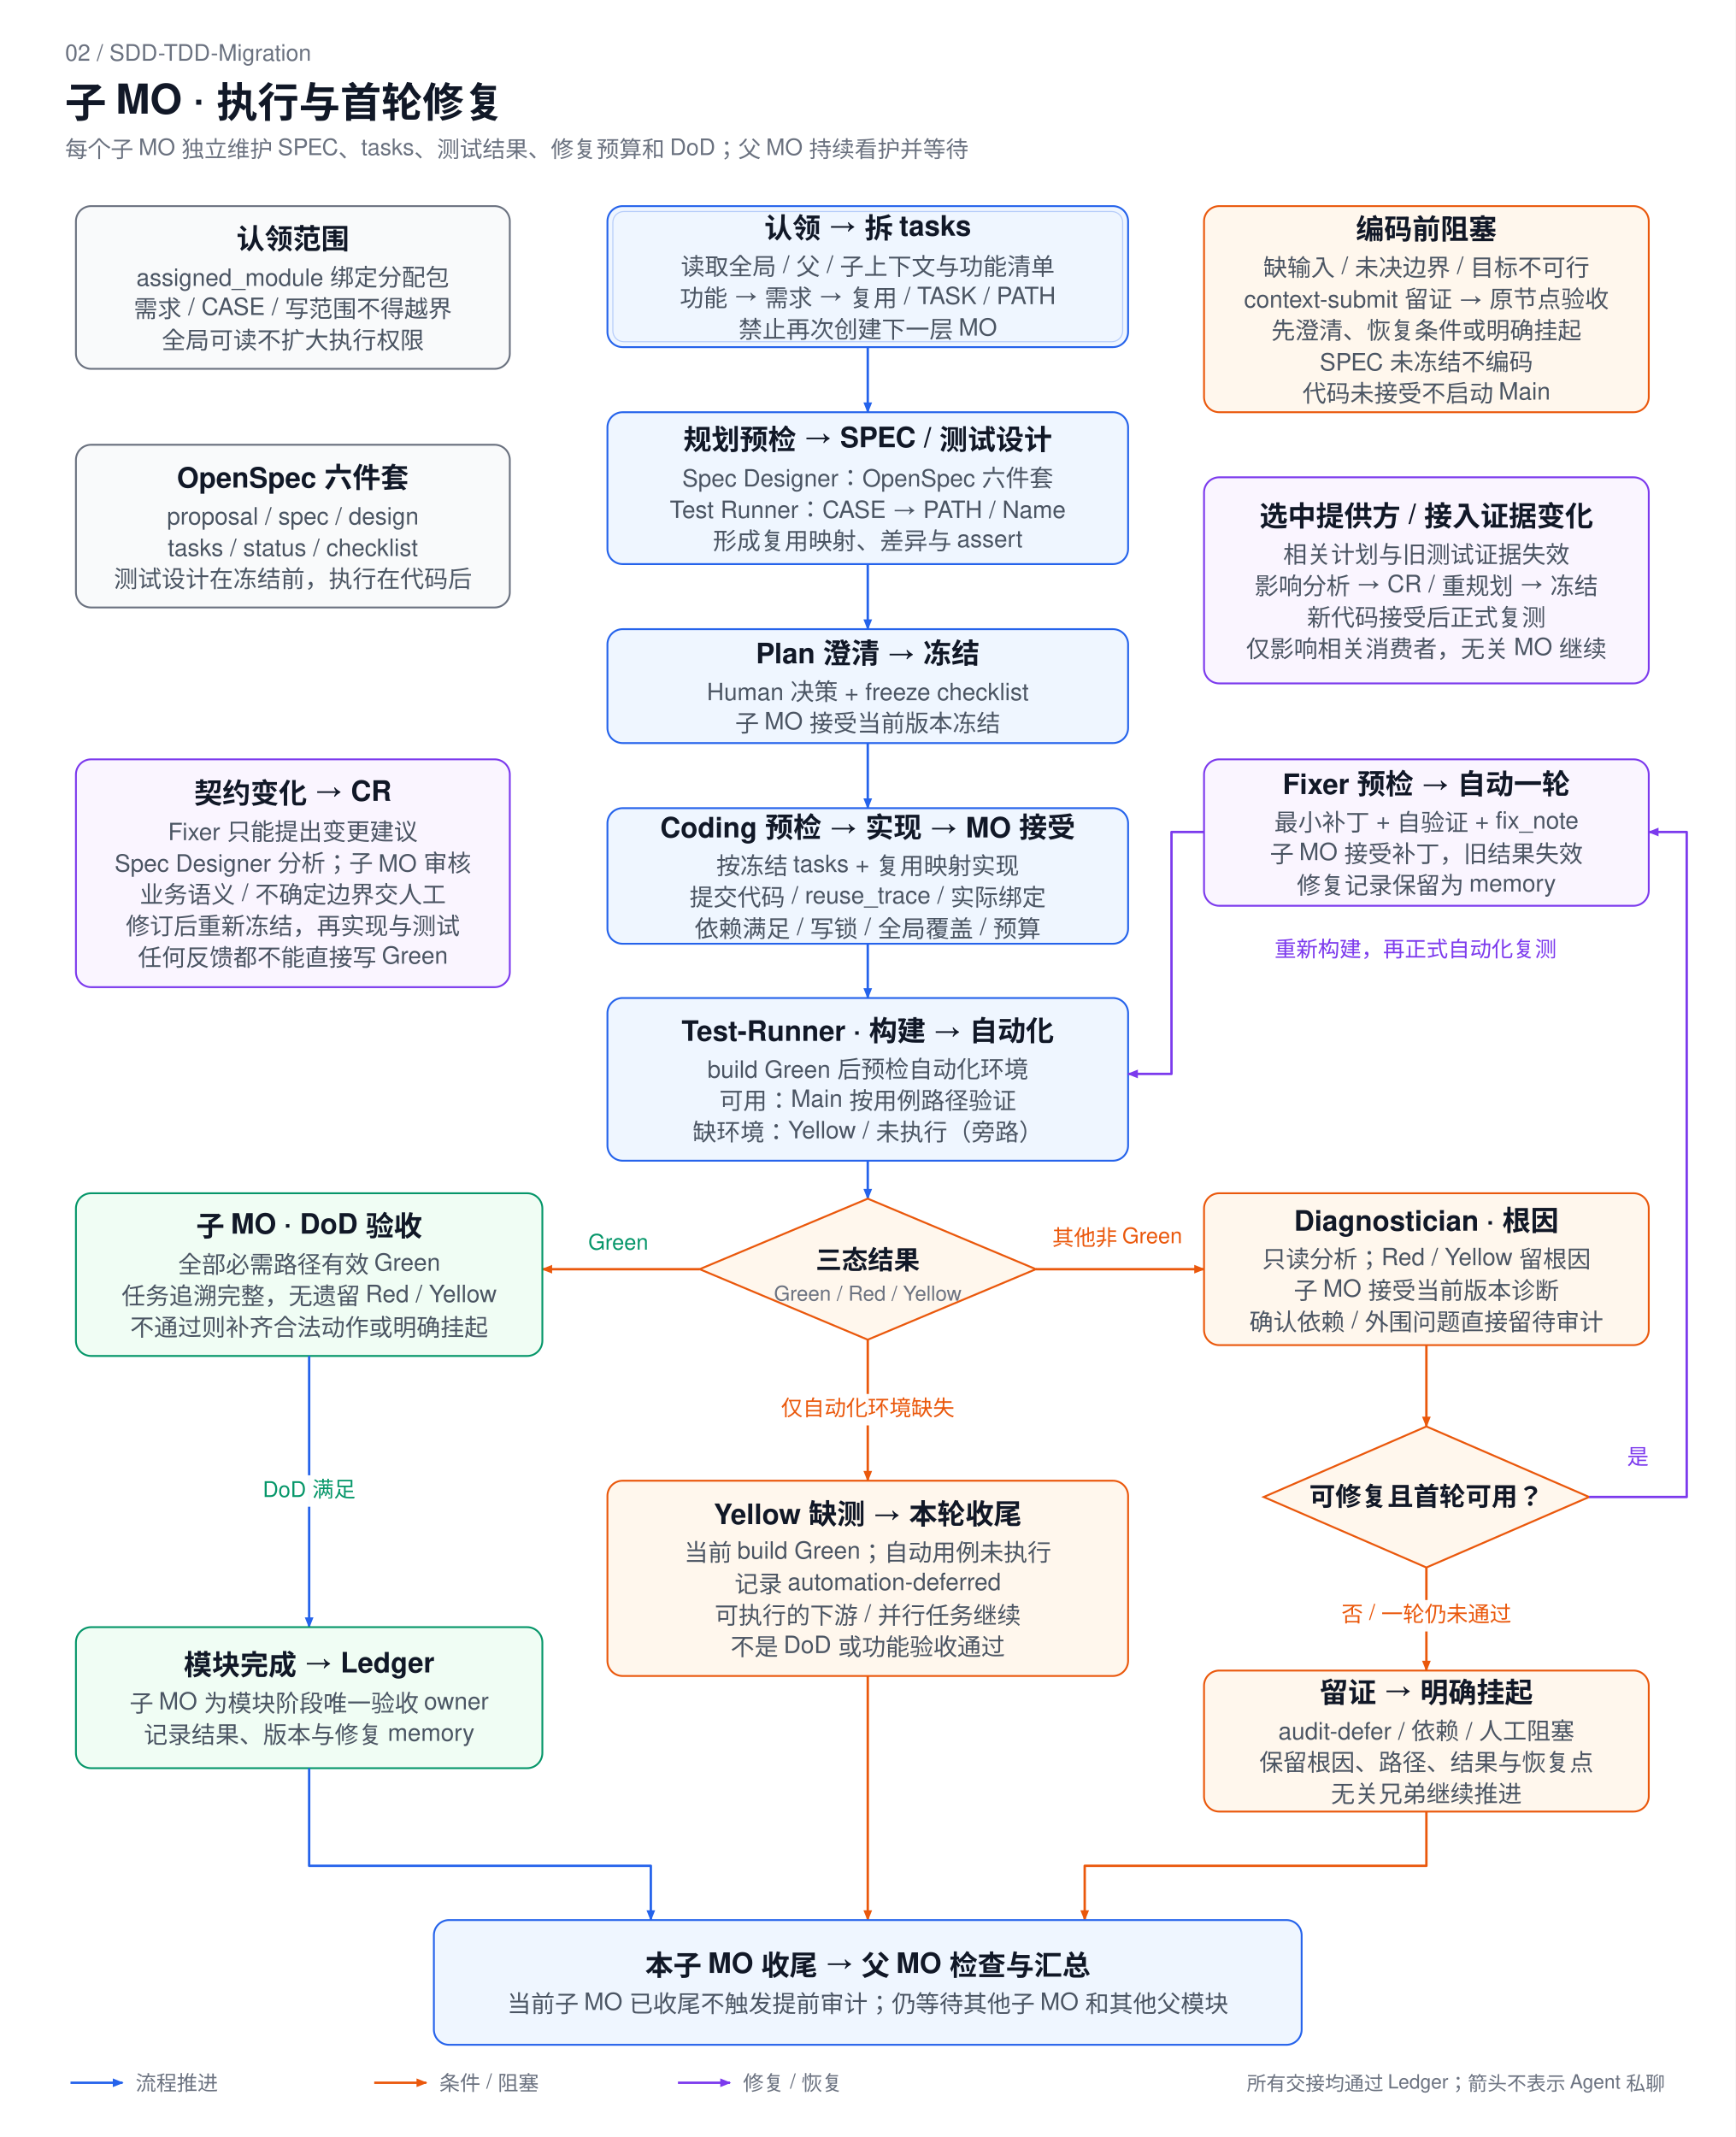
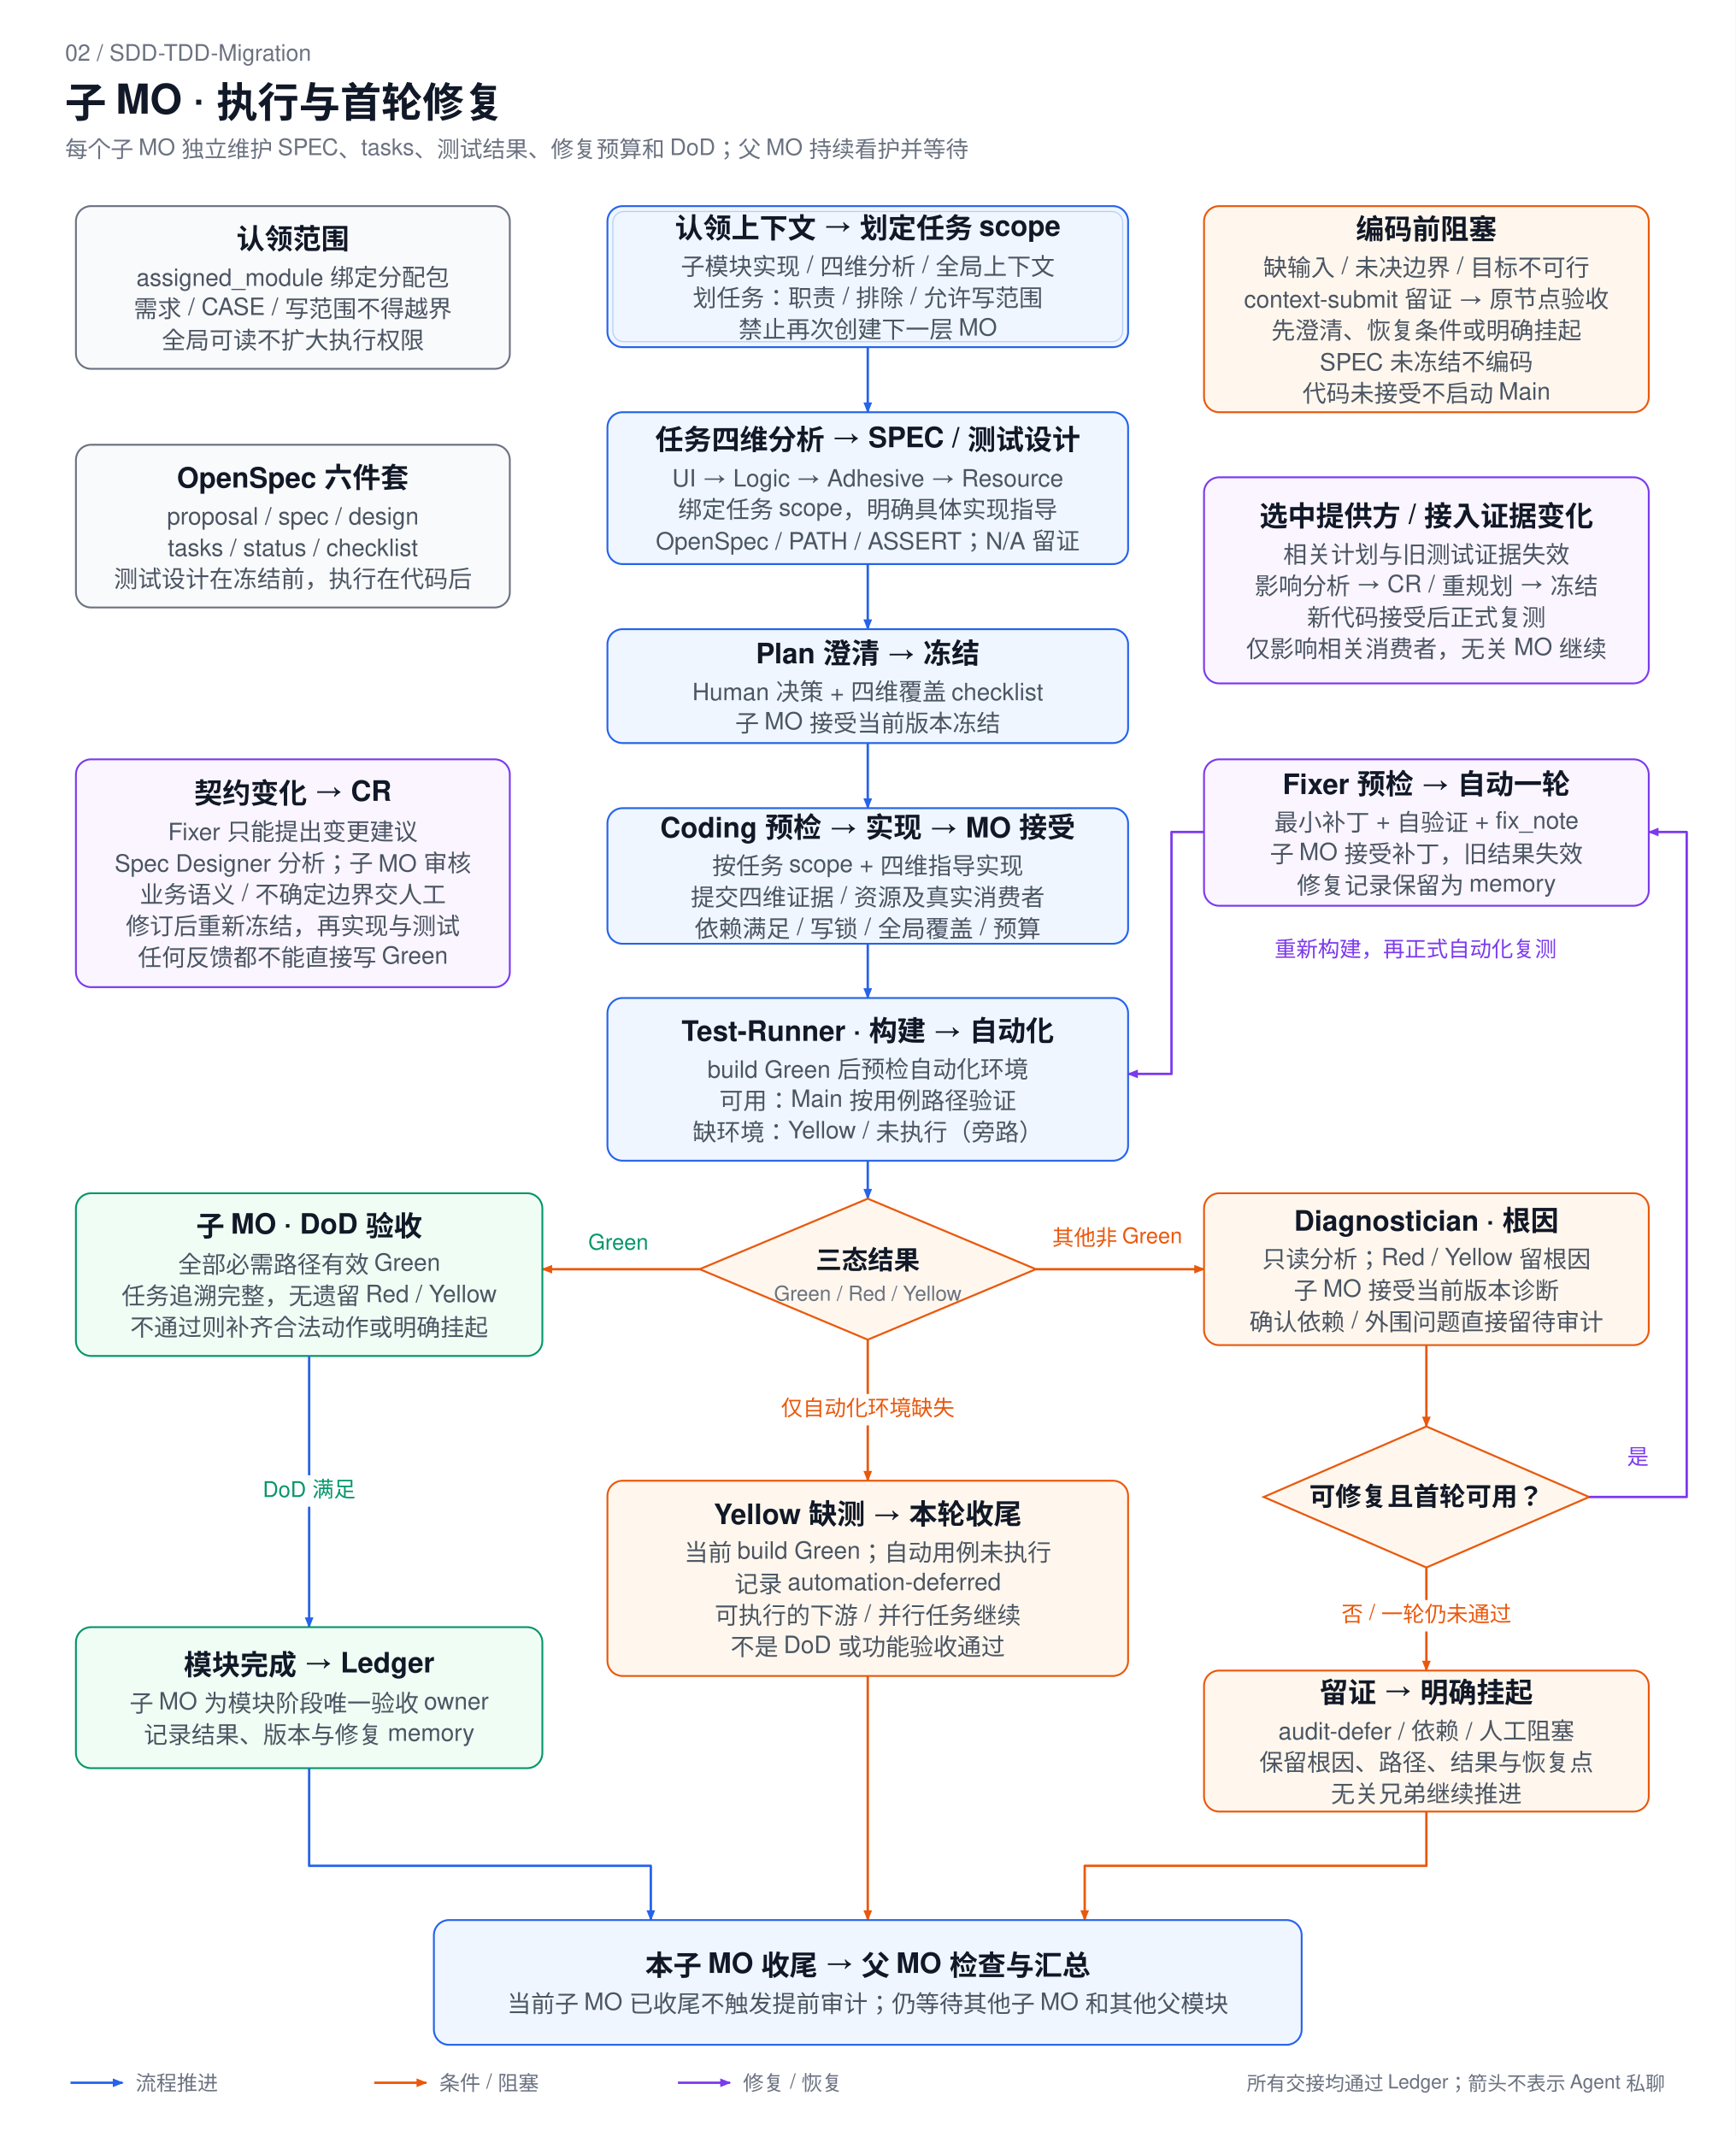
<svg xmlns="http://www.w3.org/2000/svg" width="1600" height="1970" viewBox="0 0 1600 1970" role="img" aria-labelledby="title desc">
  <style>text {font-family: "Helvetica Neue", Helvetica, Arial, "PingFang SC", "Microsoft YaHei", sans-serif;}</style>
  <defs>
    <marker id="arrow-blue" markerWidth="10" markerHeight="8" refX="9" refY="4" orient="auto" markerUnits="userSpaceOnUse">
      <path d="M0,0 L10,4 L0,8 Z" fill="#2563eb" />
    </marker>
    <marker id="arrow-orange" markerWidth="10" markerHeight="8" refX="9" refY="4" orient="auto" markerUnits="userSpaceOnUse">
      <path d="M0,0 L10,4 L0,8 Z" fill="#ea580c" />
    </marker>
    <marker id="arrow-green" markerWidth="10" markerHeight="8" refX="9" refY="4" orient="auto" markerUnits="userSpaceOnUse">
      <path d="M0,0 L10,4 L0,8 Z" fill="#059669" />
    </marker>
    <marker id="arrow-purple" markerWidth="10" markerHeight="8" refX="9" refY="4" orient="auto" markerUnits="userSpaceOnUse">
      <path d="M0,0 L10,4 L0,8 Z" fill="#7c3aed" />
    </marker>
    <marker id="arrow-gray" markerWidth="10" markerHeight="8" refX="9" refY="4" orient="auto" markerUnits="userSpaceOnUse">
      <path d="M0,0 L10,4 L0,8 Z" fill="#6b7280" />
    </marker>
  </defs>
  <rect width="1600" height="1970" fill="white" />
  <text x="60" y="56" font-size="21.00" fill="#6b7280" text-anchor="start" font-weight="400">02  /  SDD-TDD-Migration</text>
  <text x="60" y="108" font-size="38.00" fill="#111827" text-anchor="start" font-weight="700">子 MO · 执行与首轮修复</text>
  <text x="60" y="145" font-size="21.00" fill="#6b7280" text-anchor="start" font-weight="400">每个子 MO 独立维护 SPEC、tasks、测试结果、修复预算和 DoD；父 MO 持续看护并等待</text>
  <rect x="560" y="190" width="480" height="130" rx="14" fill="#eff6ff" stroke="#2563eb" stroke-width="1.7" />
  <rect x="565" y="195" width="470" height="120" rx="10" fill="none" stroke="#2563eb" stroke-opacity="0.28" />
-   <text x="800.0" y="219.5" font-size="26.00" fill="#111827" text-anchor="middle" font-weight="650">认领 → 拆 tasks</text>
-   <text x="800.0" y="253.5" font-size="22.00" fill="#4b5563" text-anchor="middle" font-weight="400">读取全局 / 父 / 子上下文与功能清单</text>
-   <text x="800.0" y="282.5" font-size="22.00" fill="#4b5563" text-anchor="middle" font-weight="400">功能 → 需求 → 复用 / TASK / PATH</text>
+   <text x="800.0" y="219.5" font-size="26.00" fill="#111827" text-anchor="middle" font-weight="650">认领上下文 → 划定任务 scope</text>
+   <text x="800.0" y="253.5" font-size="22.00" fill="#4b5563" text-anchor="middle" font-weight="400">子模块实现 / 四维分析 / 全局上下文</text>
+   <text x="800.0" y="282.5" font-size="22.00" fill="#4b5563" text-anchor="middle" font-weight="400">划任务：职责 / 排除 / 允许写范围</text>
  <text x="800.0" y="311.5" font-size="22.00" fill="#4b5563" text-anchor="middle" font-weight="400">禁止再次创建下一层 MO</text>
  <path d="M800,320 L800,380" fill="none" stroke="#2563eb" stroke-width="2.2" stroke-linejoin="round" marker-end="url(#arrow-blue)" />
  <rect x="560" y="380" width="480" height="140" rx="14" fill="#eff6ff" stroke="#2563eb" stroke-width="1.7" />
-   <text x="800.0" y="414.5" font-size="26.00" fill="#111827" text-anchor="middle" font-weight="650">规划预检 → SPEC / 测试设计</text>
-   <text x="800.0" y="448.5" font-size="22.00" fill="#4b5563" text-anchor="middle" font-weight="400">Spec Designer：OpenSpec 六件套</text>
-   <text x="800.0" y="477.5" font-size="22.00" fill="#4b5563" text-anchor="middle" font-weight="400">Test Runner：CASE → PATH / Name</text>
-   <text x="800.0" y="506.5" font-size="22.00" fill="#4b5563" text-anchor="middle" font-weight="400">形成复用映射、差异与 assert</text>
+   <text x="800.0" y="414.5" font-size="26.00" fill="#111827" text-anchor="middle" font-weight="650">任务四维分析 → SPEC / 测试设计</text>
+   <text x="800.0" y="448.5" font-size="22.00" fill="#4b5563" text-anchor="middle" font-weight="400">UI → Logic → Adhesive → Resource</text>
+   <text x="800.0" y="477.5" font-size="22.00" fill="#4b5563" text-anchor="middle" font-weight="400">绑定任务 scope，明确具体实现指导</text>
+   <text x="800.0" y="506.5" font-size="22.00" fill="#4b5563" text-anchor="middle" font-weight="400">OpenSpec / PATH / ASSERT；N/A 留证</text>
  <path d="M800,520 L800,580" fill="none" stroke="#2563eb" stroke-width="2.2" stroke-linejoin="round" marker-end="url(#arrow-blue)" />
  <rect x="560" y="580" width="480" height="105" rx="14" fill="#eff6ff" stroke="#2563eb" stroke-width="1.7" />
  <text x="800.0" y="611.5" font-size="26.00" fill="#111827" text-anchor="middle" font-weight="650">Plan 澄清 → 冻结</text>
-   <text x="800.0" y="645.5" font-size="22.00" fill="#4b5563" text-anchor="middle" font-weight="400">Human 决策 + freeze checklist</text>
+   <text x="800.0" y="645.5" font-size="22.00" fill="#4b5563" text-anchor="middle" font-weight="400">Human 决策 + 四维覆盖 checklist</text>
  <text x="800.0" y="674.5" font-size="22.00" fill="#4b5563" text-anchor="middle" font-weight="400">子 MO 接受当前版本冻结</text>
  <path d="M800,685 L800,745" fill="none" stroke="#2563eb" stroke-width="2.2" stroke-linejoin="round" marker-end="url(#arrow-blue)" />
  <rect x="560" y="745" width="480" height="125" rx="14" fill="#eff6ff" stroke="#2563eb" stroke-width="1.7" />
  <text x="800.0" y="772.0" font-size="26.00" fill="#111827" text-anchor="middle" font-weight="650">Coding 预检 → 实现 → MO 接受</text>
-   <text x="800.0" y="806.0" font-size="22.00" fill="#4b5563" text-anchor="middle" font-weight="400">按冻结 tasks + 复用映射实现</text>
-   <text x="800.0" y="835.0" font-size="22.00" fill="#4b5563" text-anchor="middle" font-weight="400">提交代码 / reuse_trace / 实际绑定</text>
+   <text x="800.0" y="806.0" font-size="22.00" fill="#4b5563" text-anchor="middle" font-weight="400">按任务 scope + 四维指导实现</text>
+   <text x="800.0" y="835.0" font-size="22.00" fill="#4b5563" text-anchor="middle" font-weight="400">提交四维证据 / 资源及真实消费者</text>
  <text x="800.0" y="864.0" font-size="22.00" fill="#4b5563" text-anchor="middle" font-weight="400">依赖满足 / 写锁 / 全局覆盖 / 预算</text>
  <path d="M800,870 L800,920" fill="none" stroke="#2563eb" stroke-width="2.2" stroke-linejoin="round" marker-end="url(#arrow-blue)" />
  <rect x="560" y="920" width="480" height="150" rx="14" fill="#eff6ff" stroke="#2563eb" stroke-width="1.7" />
  <text x="800.0" y="959.5" font-size="26.00" fill="#111827" text-anchor="middle" font-weight="650">Test-Runner · 构建 → 自动化</text>
  <text x="800.0" y="993.5" font-size="22.00" fill="#4b5563" text-anchor="middle" font-weight="400">build Green 后预检自动化环境</text>
  <text x="800.0" y="1022.5" font-size="22.00" fill="#4b5563" text-anchor="middle" font-weight="400">可用：Main 按用例路径验证</text>
  <text x="800.0" y="1051.5" font-size="22.00" fill="#4b5563" text-anchor="middle" font-weight="400">缺环境：Yellow / 未执行（旁路）</text>
  <path d="M800,1070 L800,1105" fill="none" stroke="#2563eb" stroke-width="2.2" stroke-linejoin="round" marker-end="url(#arrow-blue)" />
  <path d="M800,1105.0 L955.0,1170 L800,1235.0 L645.0,1170 Z" fill="#fff7ed" stroke="#ea580c" stroke-width="1.8" />
  <text x="800" y="1170" font-size="24.00" fill="#111827" text-anchor="middle" font-weight="650">三态结果</text>
  <text x="800" y="1199" font-size="19.00" fill="#6b7280" text-anchor="middle" font-weight="400">Green / Red / Yellow</text>
  <path d="M645,1170 L500,1170" fill="none" stroke="#ea580c" stroke-width="2.2" stroke-linejoin="round" marker-end="url(#arrow-orange)" />
  <rect x="532.5" y="1132" width="75.0" height="29" rx="4" fill="white" opacity="0.97" />
  <text x="570" y="1152" font-size="20.00" fill="#059669" text-anchor="middle" font-weight="400">Green</text>
  <rect x="70" y="1100" width="430" height="150" rx="14" fill="#f0fdf4" stroke="#059669" stroke-width="1.7" />
  <text x="285.0" y="1139.5" font-size="26.00" fill="#111827" text-anchor="middle" font-weight="650">子 MO · DoD 验收</text>
  <text x="285.0" y="1173.5" font-size="22.00" fill="#4b5563" text-anchor="middle" font-weight="400">全部必需路径有效 Green</text>
  <text x="285.0" y="1202.5" font-size="22.00" fill="#4b5563" text-anchor="middle" font-weight="400">任务追溯完整，无遗留 Red / Yellow</text>
  <text x="285.0" y="1231.5" font-size="22.00" fill="#4b5563" text-anchor="middle" font-weight="400">不通过则补齐合法动作或明确挂起</text>
  <path d="M285,1250 L285,1500" fill="none" stroke="#2563eb" stroke-width="2.2" stroke-linejoin="round" marker-end="url(#arrow-blue)" />
  <rect x="233.2" y="1360" width="103.6" height="29" rx="4" fill="white" opacity="0.97" />
  <text x="285" y="1380" font-size="20.00" fill="#059669" text-anchor="middle" font-weight="400">DoD 满足</text>
  <rect x="70" y="1500" width="430" height="130" rx="14" fill="#f0fdf4" stroke="#059669" stroke-width="1.7" />
  <text x="285.0" y="1544.0" font-size="26.00" fill="#111827" text-anchor="middle" font-weight="650">模块完成 → Ledger</text>
  <text x="285.0" y="1578.0" font-size="22.00" fill="#4b5563" text-anchor="middle" font-weight="400">子 MO 为模块阶段唯一验收 owner</text>
  <text x="285.0" y="1607.0" font-size="22.00" fill="#4b5563" text-anchor="middle" font-weight="400">记录结果、版本与修复 memory</text>
  <path d="M955,1170 L1110,1170" fill="none" stroke="#ea580c" stroke-width="2.2" stroke-linejoin="round" marker-end="url(#arrow-orange)" />
  <rect x="956.8" y="1128" width="146.4" height="29" rx="4" fill="white" opacity="0.97" />
  <text x="1030" y="1148" font-size="20.00" fill="#ea580c" text-anchor="middle" font-weight="400">其他非 Green</text>
  <rect x="1110" y="1100" width="410" height="140" rx="14" fill="#fff7ed" stroke="#ea580c" stroke-width="1.7" />
  <text x="1315.0" y="1134.5" font-size="26.00" fill="#111827" text-anchor="middle" font-weight="650">Diagnostician · 根因</text>
  <text x="1315.0" y="1168.5" font-size="22.00" fill="#4b5563" text-anchor="middle" font-weight="400">只读分析；Red / Yellow 留根因</text>
  <text x="1315.0" y="1197.5" font-size="22.00" fill="#4b5563" text-anchor="middle" font-weight="400">子 MO 接受当前版本诊断</text>
  <text x="1315.0" y="1226.5" font-size="22.00" fill="#4b5563" text-anchor="middle" font-weight="400">确认依赖 / 外围问题直接留待审计</text>
  <path d="M1315,1240 L1315,1315" fill="none" stroke="#ea580c" stroke-width="2.2" stroke-linejoin="round" marker-end="url(#arrow-orange)" />
  <path d="M1315,1315.0 L1465.0,1380 L1315,1445.0 L1165.0,1380 Z" fill="#fff7ed" stroke="#ea580c" stroke-width="1.8" />
  <text x="1315" y="1388" font-size="24.00" fill="#111827" text-anchor="middle" font-weight="650">可修复且首轮可用？</text>
  <path d="M1465,1380 L1555,1380 L1555,767 L1520,767" fill="none" stroke="#7c3aed" stroke-width="2.2" stroke-linejoin="round" marker-end="url(#arrow-purple)" />
  <rect x="1491.0" y="1330" width="38" height="29" rx="4" fill="white" opacity="0.97" />
  <text x="1510" y="1350" font-size="20.00" fill="#7c3aed" text-anchor="middle" font-weight="400">是</text>
  <rect x="1110" y="700" width="410" height="135" rx="14" fill="#faf5ff" stroke="#7c3aed" stroke-width="1.7" />
  <text x="1315.0" y="732.0" font-size="26.00" fill="#111827" text-anchor="middle" font-weight="650">Fixer 预检 → 自动一轮</text>
  <text x="1315.0" y="766.0" font-size="22.00" fill="#4b5563" text-anchor="middle" font-weight="400">最小补丁 + 自验证 + fix_note</text>
  <text x="1315.0" y="795.0" font-size="22.00" fill="#4b5563" text-anchor="middle" font-weight="400">子 MO 接受补丁，旧结果失效</text>
  <text x="1315.0" y="824.0" font-size="22.00" fill="#4b5563" text-anchor="middle" font-weight="400">修复记录保留为 memory</text>
  <path d="M1110,767 L1080,767 L1080,990 L1040,990" fill="none" stroke="#7c3aed" stroke-width="2.2" stroke-linejoin="round" marker-end="url(#arrow-purple)" />
  <rect x="1166.0" y="862" width="278" height="29" rx="4" fill="white" opacity="0.97" />
  <text x="1305" y="882" font-size="20.00" fill="#7c3aed" text-anchor="middle" font-weight="400">重新构建，再正式自动化复测</text>
  <path d="M1315,1445 L1315,1540" fill="none" stroke="#ea580c" stroke-width="2.2" stroke-linejoin="round" marker-end="url(#arrow-orange)" />
  <rect x="1218.9" y="1475" width="192.2" height="29" rx="4" fill="white" opacity="0.97" />
  <text x="1315" y="1495" font-size="20.00" fill="#ea580c" text-anchor="middle" font-weight="400">否 / 一轮仍未通过</text>
  <rect x="1110" y="1540" width="410" height="130" rx="14" fill="#fff7ed" stroke="#ea580c" stroke-width="1.7" />
  <text x="1315.0" y="1569.5" font-size="26.00" fill="#111827" text-anchor="middle" font-weight="650">留证 → 明确挂起</text>
  <text x="1315.0" y="1603.5" font-size="22.00" fill="#4b5563" text-anchor="middle" font-weight="400">audit-defer / 依赖 / 人工阻塞</text>
  <text x="1315.0" y="1632.5" font-size="22.00" fill="#4b5563" text-anchor="middle" font-weight="400">保留根因、路径、结果与恢复点</text>
  <text x="1315.0" y="1661.5" font-size="22.00" fill="#4b5563" text-anchor="middle" font-weight="400">无关兄弟继续推进</text>
  <path d="M285,1630 L285,1720 L600,1720 L600,1770" fill="none" stroke="#2563eb" stroke-width="2.2" stroke-linejoin="round" marker-end="url(#arrow-blue)" />
  <path d="M1315,1670 L1315,1720 L1000,1720 L1000,1770" fill="none" stroke="#ea580c" stroke-width="2.2" stroke-linejoin="round" marker-end="url(#arrow-orange)" />
  <path d="M800,1235 L800,1365" fill="none" stroke="#ea580c" stroke-width="2.2" stroke-linejoin="round" marker-end="url(#arrow-orange)" />
  <rect x="711.0" y="1285" width="178" height="29" rx="4" fill="white" opacity="0.97" />
  <text x="800" y="1305" font-size="20.00" fill="#ea580c" text-anchor="middle" font-weight="400">仅自动化环境缺失</text>
  <rect x="560" y="1365" width="480" height="180" rx="14" fill="#fff7ed" stroke="#ea580c" stroke-width="1.7" />
  <text x="800.0" y="1405.0" font-size="26.00" fill="#111827" text-anchor="middle" font-weight="650">Yellow 缺测 → 本轮收尾</text>
  <text x="800.0" y="1439.0" font-size="22.00" fill="#4b5563" text-anchor="middle" font-weight="400">当前 build Green；自动用例未执行</text>
  <text x="800.0" y="1468.0" font-size="22.00" fill="#4b5563" text-anchor="middle" font-weight="400">记录 automation-deferred</text>
  <text x="800.0" y="1497.0" font-size="22.00" fill="#4b5563" text-anchor="middle" font-weight="400">可执行的下游 / 并行任务继续</text>
  <text x="800.0" y="1526.0" font-size="22.00" fill="#4b5563" text-anchor="middle" font-weight="400">不是 DoD 或功能验收通过</text>
  <path d="M800,1545 L800,1770" fill="none" stroke="#ea580c" stroke-width="2.2" stroke-linejoin="round" marker-end="url(#arrow-orange)" />
  <rect x="400" y="1770" width="800" height="115" rx="14" fill="#eff6ff" stroke="#2563eb" stroke-width="1.7" />
  <text x="800.0" y="1821.0" font-size="26.00" fill="#111827" text-anchor="middle" font-weight="650">本子 MO 收尾 → 父 MO 检查与汇总</text>
  <text x="800.0" y="1855.0" font-size="22.00" fill="#4b5563" text-anchor="middle" font-weight="400">当前子 MO 已收尾不触发提前审计；仍等待其他子 MO 和其他父模块</text>
  <rect x="1110" y="190" width="410" height="190" rx="14" fill="#fff7ed" stroke="#ea580c" stroke-width="1.7" />
  <text x="1315.0" y="220.5" font-size="26.00" fill="#111827" text-anchor="middle" font-weight="650">编码前阻塞</text>
  <text x="1315.0" y="254.5" font-size="22.00" fill="#4b5563" text-anchor="middle" font-weight="400">缺输入 / 未决边界 / 目标不可行</text>
  <text x="1315.0" y="283.5" font-size="22.00" fill="#4b5563" text-anchor="middle" font-weight="400">context-submit 留证 → 原节点验收</text>
  <text x="1315.0" y="312.5" font-size="22.00" fill="#4b5563" text-anchor="middle" font-weight="400">先澄清、恢复条件或明确挂起</text>
  <text x="1315.0" y="341.5" font-size="22.00" fill="#4b5563" text-anchor="middle" font-weight="400">SPEC 未冻结不编码</text>
  <text x="1315.0" y="370.5" font-size="22.00" fill="#4b5563" text-anchor="middle" font-weight="400">代码未接受不启动 Main</text>
  <rect x="70" y="190" width="400" height="150" rx="14" fill="#f9fafb" stroke="#6b7280" stroke-width="1.7" />
  <text x="270.0" y="229.5" font-size="26.00" fill="#111827" text-anchor="middle" font-weight="650">认领范围</text>
  <text x="270.0" y="263.5" font-size="22.00" fill="#4b5563" text-anchor="middle" font-weight="400">assigned_module 绑定分配包</text>
  <text x="270.0" y="292.5" font-size="22.00" fill="#4b5563" text-anchor="middle" font-weight="400">需求 / CASE / 写范围不得越界</text>
  <text x="270.0" y="321.5" font-size="22.00" fill="#4b5563" text-anchor="middle" font-weight="400">全局可读不扩大执行权限</text>
  <rect x="70" y="410" width="400" height="150" rx="14" fill="#f9fafb" stroke="#6b7280" stroke-width="1.7" />
  <text x="270.0" y="449.5" font-size="26.00" fill="#111827" text-anchor="middle" font-weight="650">OpenSpec 六件套</text>
  <text x="270.0" y="483.5" font-size="22.00" fill="#4b5563" text-anchor="middle" font-weight="400">proposal / spec / design</text>
  <text x="270.0" y="512.5" font-size="22.00" fill="#4b5563" text-anchor="middle" font-weight="400">tasks / status / checklist</text>
  <text x="270.0" y="541.5" font-size="22.00" fill="#4b5563" text-anchor="middle" font-weight="400">测试设计在冻结前，执行在代码后</text>
  <rect x="70" y="700" width="400" height="210" rx="14" fill="#faf5ff" stroke="#7c3aed" stroke-width="1.7" />
  <text x="270.0" y="740.5" font-size="26.00" fill="#111827" text-anchor="middle" font-weight="650">契约变化 → CR</text>
  <text x="270.0" y="774.5" font-size="22.00" fill="#4b5563" text-anchor="middle" font-weight="400">Fixer 只能提出变更建议</text>
  <text x="270.0" y="803.5" font-size="22.00" fill="#4b5563" text-anchor="middle" font-weight="400">Spec Designer 分析；子 MO 审核</text>
  <text x="270.0" y="832.5" font-size="22.00" fill="#4b5563" text-anchor="middle" font-weight="400">业务语义 / 不确定边界交人工</text>
  <text x="270.0" y="861.5" font-size="22.00" fill="#4b5563" text-anchor="middle" font-weight="400">修订后重新冻结，再实现与测试</text>
  <text x="270.0" y="890.5" font-size="22.00" fill="#4b5563" text-anchor="middle" font-weight="400">任何反馈都不能直接写 Green</text>
  <rect x="1110" y="440" width="410" height="190" rx="14" fill="#faf5ff" stroke="#7c3aed" stroke-width="1.7" />
  <text x="1315.0" y="485.0" font-size="26.00" fill="#111827" text-anchor="middle" font-weight="650">选中提供方 / 接入证据变化</text>
  <text x="1315.0" y="519.0" font-size="22.00" fill="#4b5563" text-anchor="middle" font-weight="400">相关计划与旧测试证据失效</text>
  <text x="1315.0" y="548.0" font-size="22.00" fill="#4b5563" text-anchor="middle" font-weight="400">影响分析 → CR / 重规划 → 冻结</text>
  <text x="1315.0" y="577.0" font-size="22.00" fill="#4b5563" text-anchor="middle" font-weight="400">新代码接受后正式复测</text>
  <text x="1315.0" y="606.0" font-size="22.00" fill="#4b5563" text-anchor="middle" font-weight="400">仅影响相关消费者，无关 MO 继续</text>
  <path d="M65,1920 L113,1920" fill="none" stroke="#2563eb" stroke-width="2.2" stroke-linejoin="round" marker-end="url(#arrow-blue)" />
  <text x="125" y="1927" font-size="19.00" fill="#6b7280" text-anchor="start" font-weight="400">流程推进</text>
  <path d="M345,1920 L393,1920" fill="none" stroke="#ea580c" stroke-width="2.2" stroke-linejoin="round" marker-end="url(#arrow-orange)" />
  <text x="405" y="1927" font-size="19.00" fill="#6b7280" text-anchor="start" font-weight="400">条件 / 阻塞</text>
  <path d="M625,1920 L673,1920" fill="none" stroke="#7c3aed" stroke-width="2.2" stroke-linejoin="round" marker-end="url(#arrow-purple)" />
  <text x="685" y="1927" font-size="19.00" fill="#6b7280" text-anchor="start" font-weight="400">修复 / 恢复</text>
  <text x="1535" y="1927" font-size="18.00" fill="#6b7280" text-anchor="end" font-weight="400">所有交接均通过 Ledger；箭头不表示 Agent 私聊</text>
</svg>
